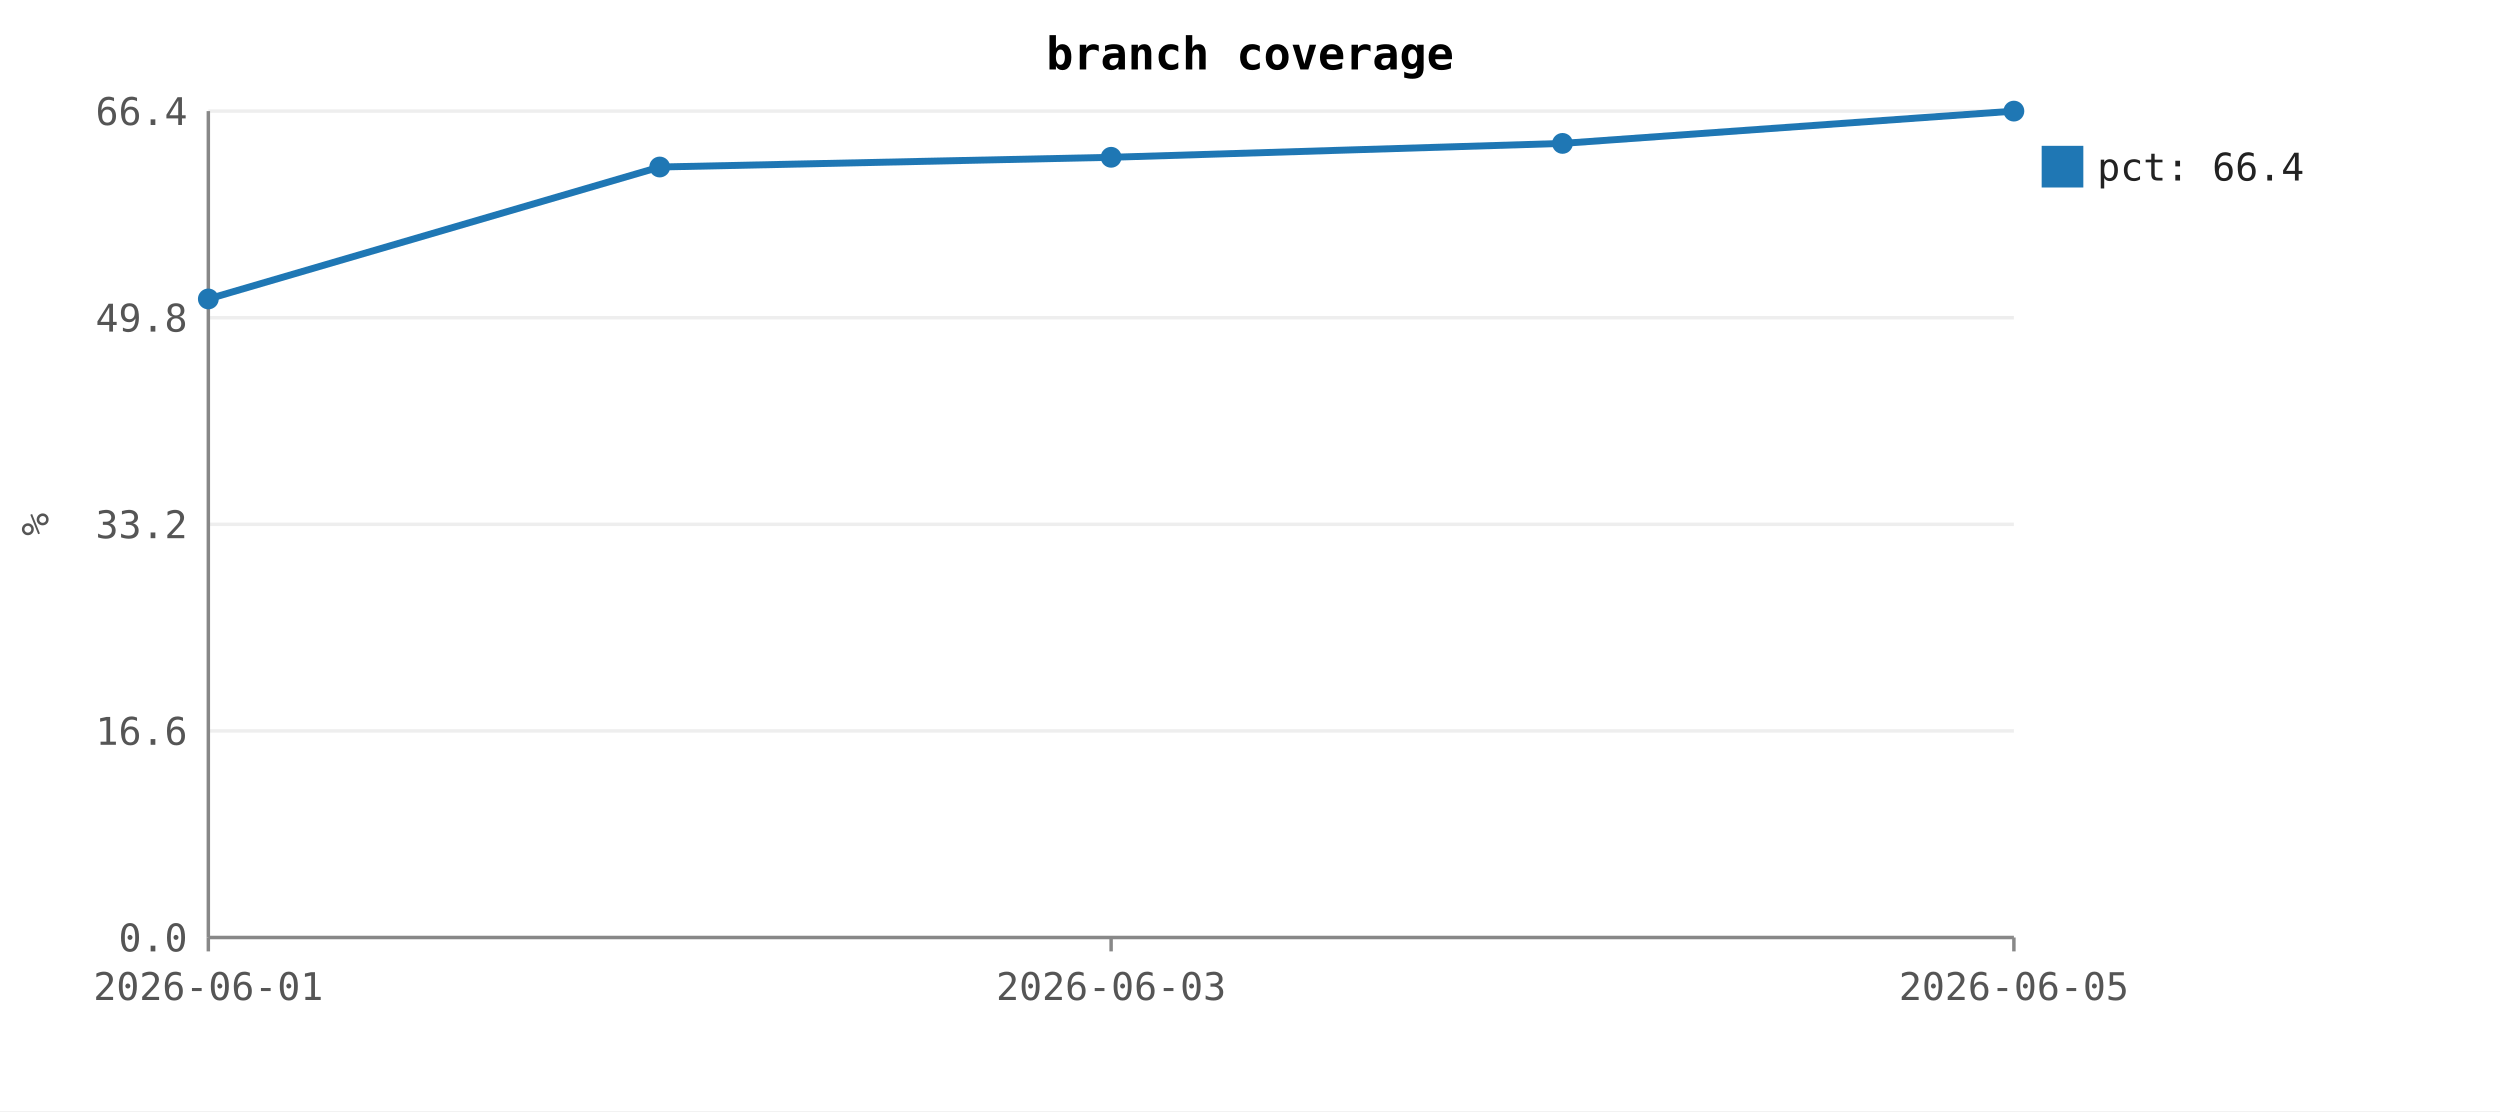
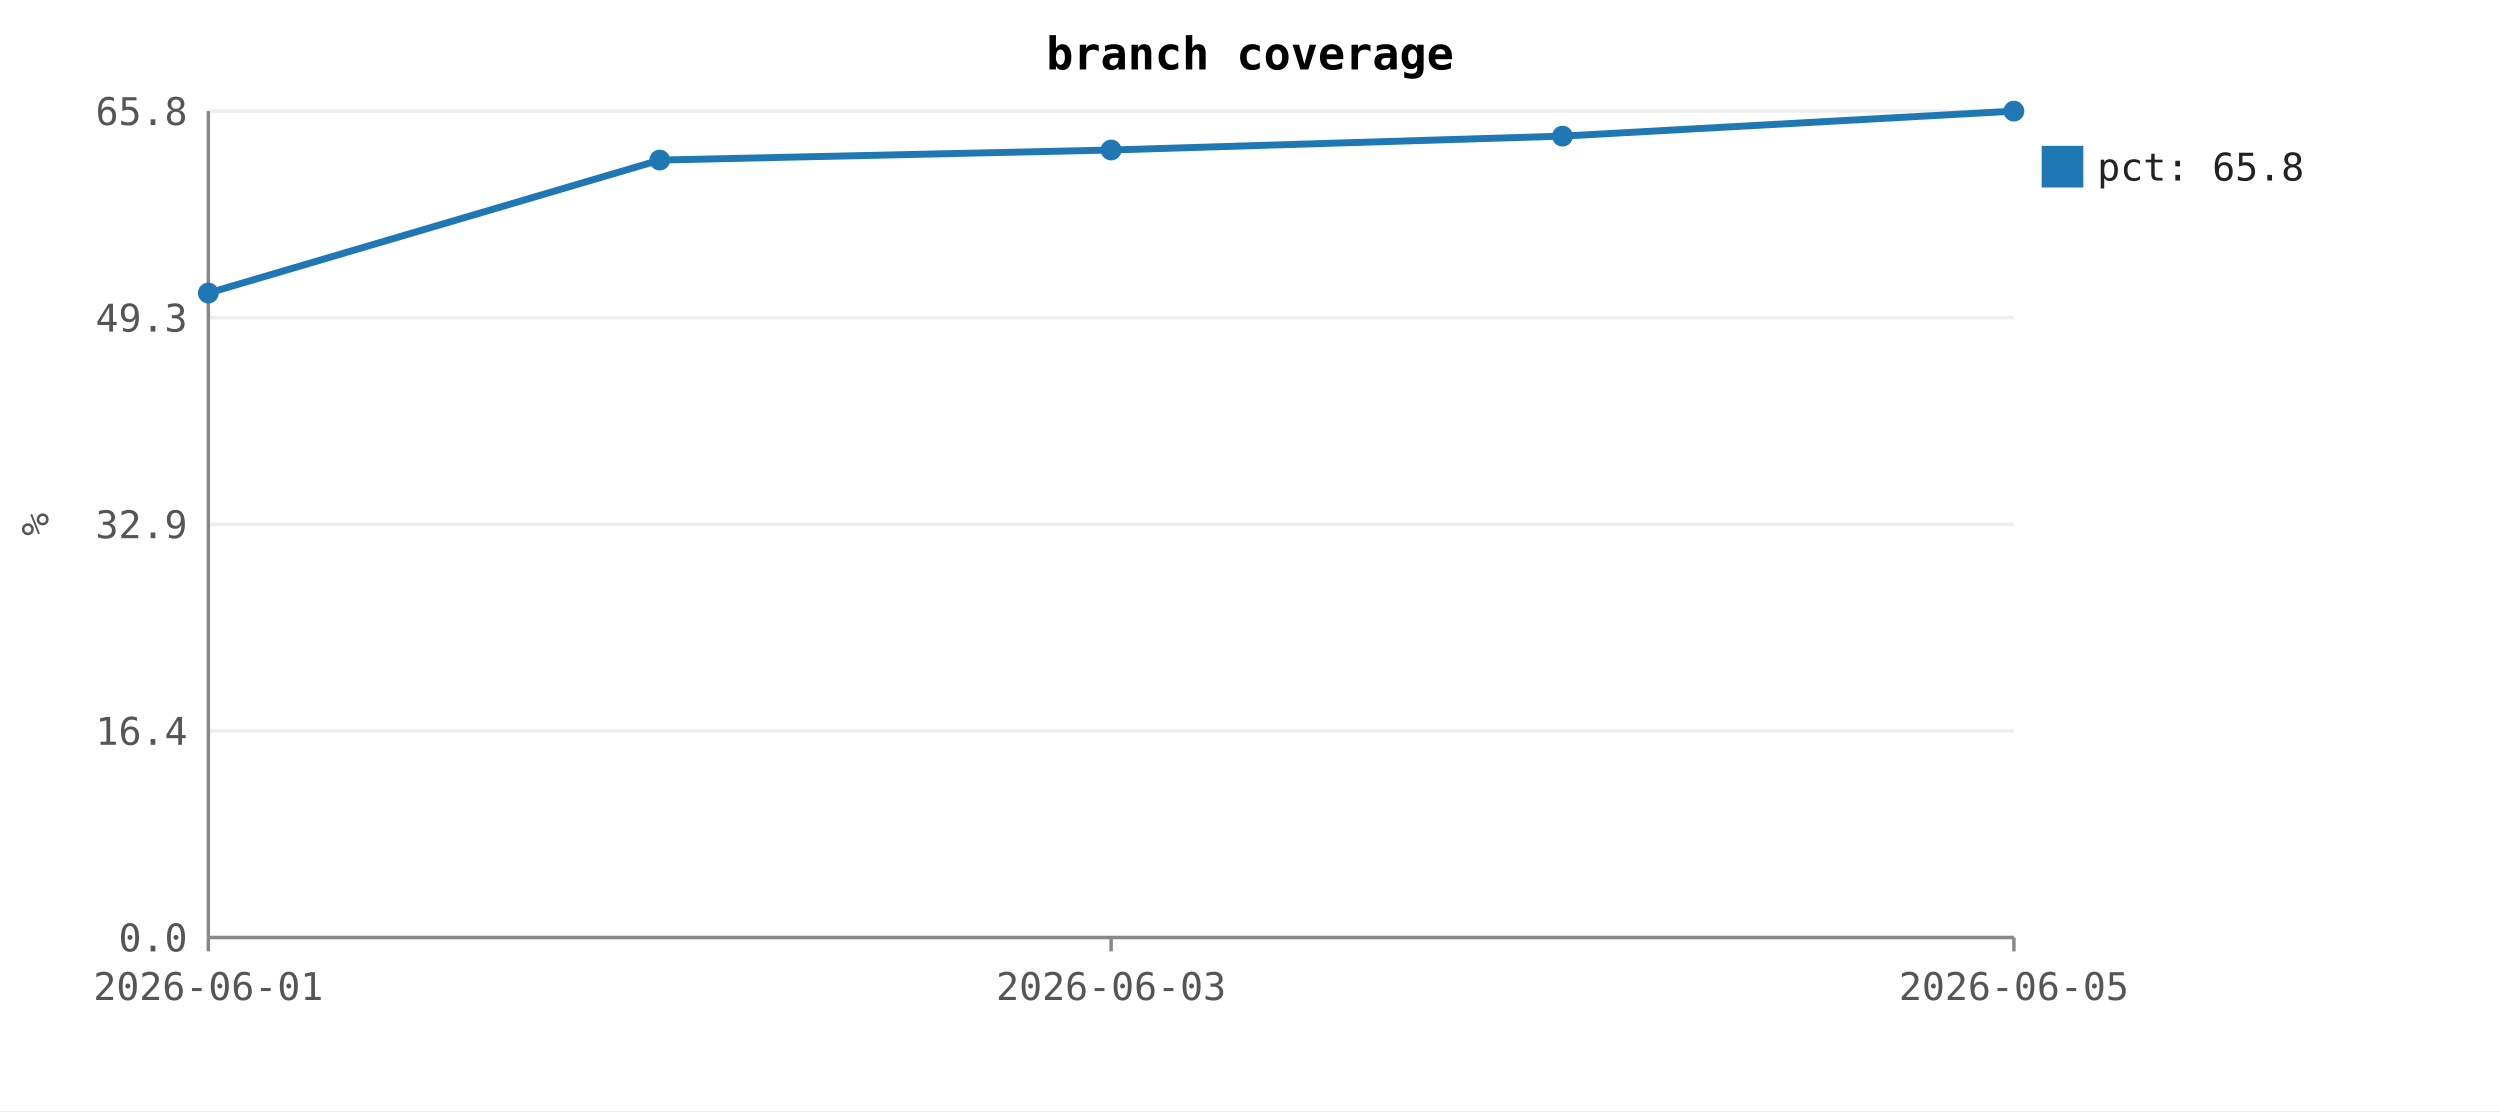
<svg xmlns="http://www.w3.org/2000/svg" viewBox="0 0 720 320" font-family="monospace" font-size="11">
  <rect width="100%" height="100%" fill="white" />
  <text x="360" y="20" text-anchor="middle" font-weight="bold" font-size="13">branch coverage</text>
  <line x1="60" y1="270.0" x2="580" y2="270.0" stroke="#eee" />
  <text x="54" y="274.0" text-anchor="end" fill="#555">0.0</text>
  <line x1="60" y1="210.5" x2="580" y2="210.5" stroke="#eee" />
-   <text x="54" y="214.5" text-anchor="end" fill="#555">16.6</text>
+   <text x="54" y="214.5" text-anchor="end" fill="#555">16.4</text>
  <line x1="60" y1="151.0" x2="580" y2="151.0" stroke="#eee" />
-   <text x="54" y="155.0" text-anchor="end" fill="#555">33.2</text>
+   <text x="54" y="155.0" text-anchor="end" fill="#555">32.9</text>
  <line x1="60" y1="91.5" x2="580" y2="91.5" stroke="#eee" />
-   <text x="54" y="95.5" text-anchor="end" fill="#555">49.8</text>
+   <text x="54" y="95.5" text-anchor="end" fill="#555">49.3</text>
  <line x1="60" y1="32.0" x2="580" y2="32.0" stroke="#eee" />
-   <text x="54" y="36.0" text-anchor="end" fill="#555">66.4</text>
+   <text x="54" y="36.0" text-anchor="end" fill="#555">65.8</text>
  <line x1="60" y1="32" x2="60" y2="270" stroke="#888" />
  <line x1="60" y1="270" x2="580" y2="270" stroke="#888" />
  <line x1="60.0" y1="270" x2="60.0" y2="274" stroke="#888" />
  <text x="60.0" y="288" text-anchor="middle" fill="#555">2026-06-01</text>
  <line x1="320.0" y1="270" x2="320.0" y2="274" stroke="#888" />
  <text x="320.0" y="288" text-anchor="middle" fill="#555">2026-06-03</text>
  <line x1="580.0" y1="270" x2="580.0" y2="274" stroke="#888" />
  <text x="580.0" y="288" text-anchor="middle" fill="#555">2026-06-05</text>
  <text x="14" y="151" text-anchor="middle" transform="rotate(-90 14 151)" fill="#555">%</text>
-   <path d="M60.0,86.1 L190.0,48.1 L320.0,45.3 L450.0,41.3 L580.0,32.0" fill="none" stroke="#1f77b4" stroke-width="2" />
-   <circle cx="60.0" cy="86.1" r="3" fill="#1f77b4" />
-   <circle cx="190.0" cy="48.1" r="3" fill="#1f77b4" />
-   <circle cx="320.0" cy="45.3" r="3" fill="#1f77b4" />
-   <circle cx="450.0" cy="41.3" r="3" fill="#1f77b4" />
+   <path d="M60.0,84.4 L190.0,46.1 L320.0,43.2 L450.0,39.2 L580.0,32.0" fill="none" stroke="#1f77b4" stroke-width="2" />
+   <circle cx="60.0" cy="84.4" r="3" fill="#1f77b4" />
+   <circle cx="190.0" cy="46.1" r="3" fill="#1f77b4" />
+   <circle cx="320.0" cy="43.2" r="3" fill="#1f77b4" />
+   <circle cx="450.0" cy="39.2" r="3" fill="#1f77b4" />
  <circle cx="580.0" cy="32.0" r="3" fill="#1f77b4" />
  <rect x="588" y="42" width="12" height="12" fill="#1f77b4" />
-   <text x="604" y="52" fill="#222">pct: 66.4</text>
+   <text x="604" y="52" fill="#222">pct: 65.8</text>
</svg>
